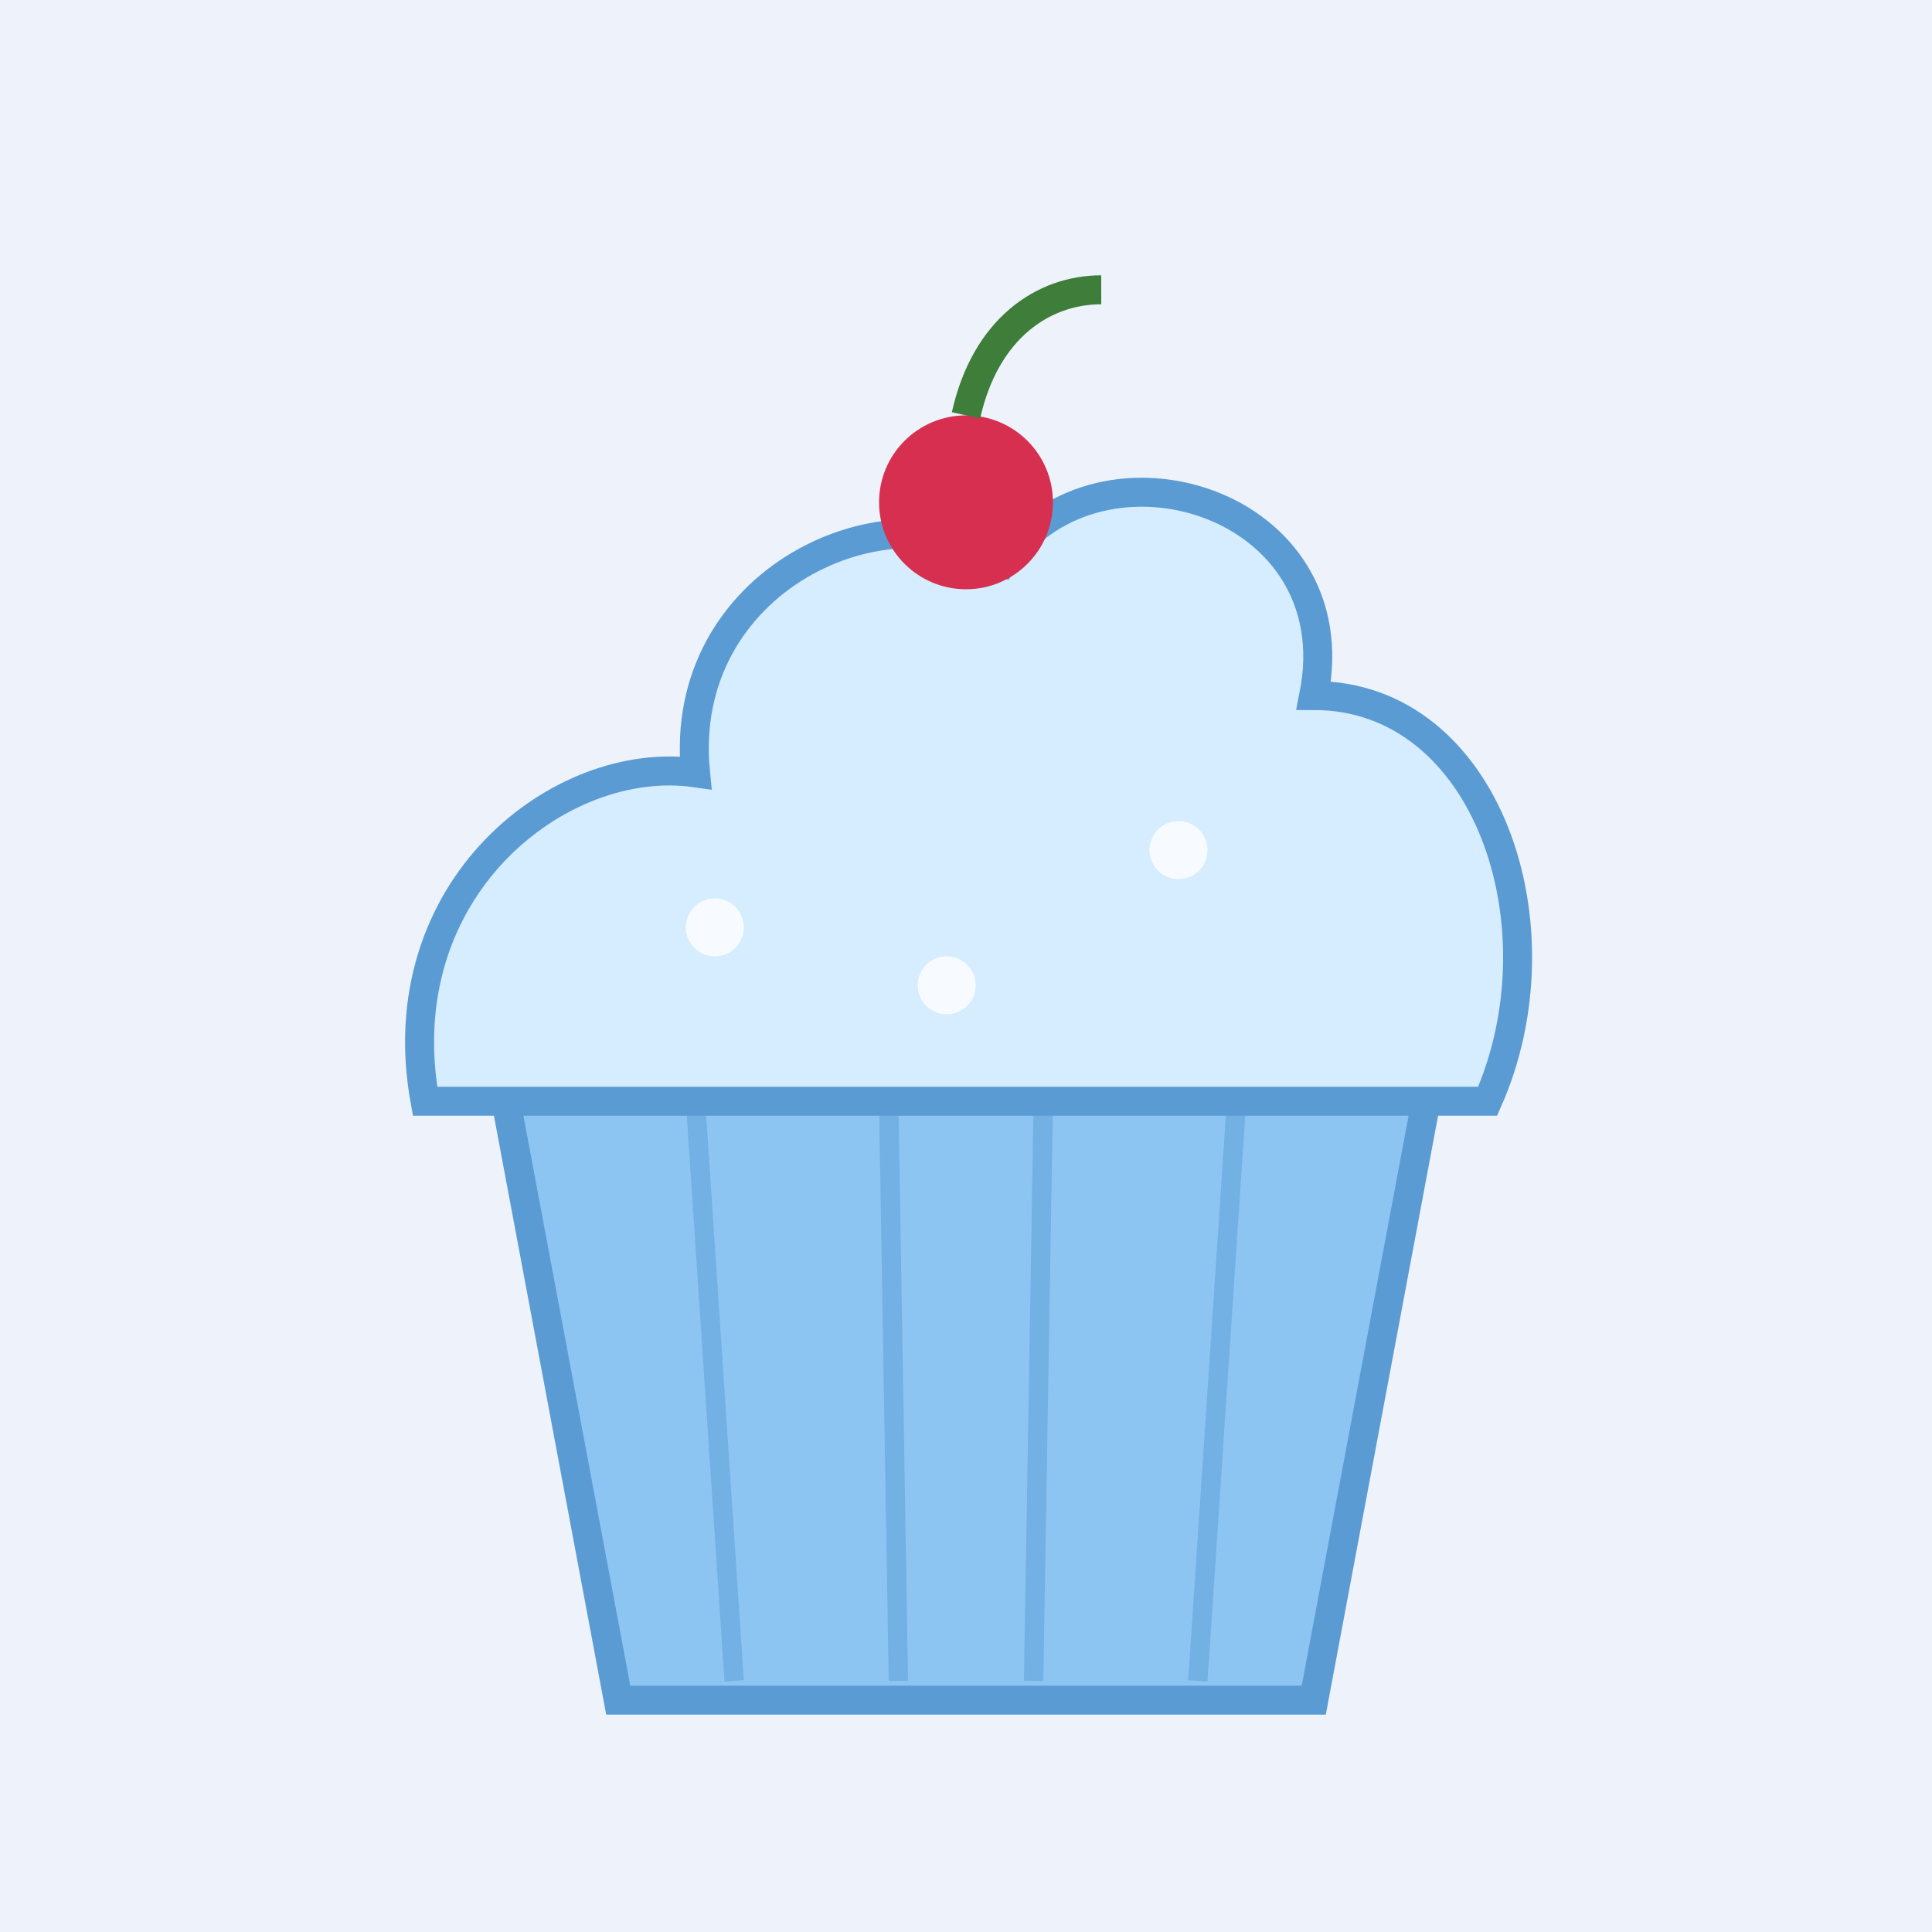
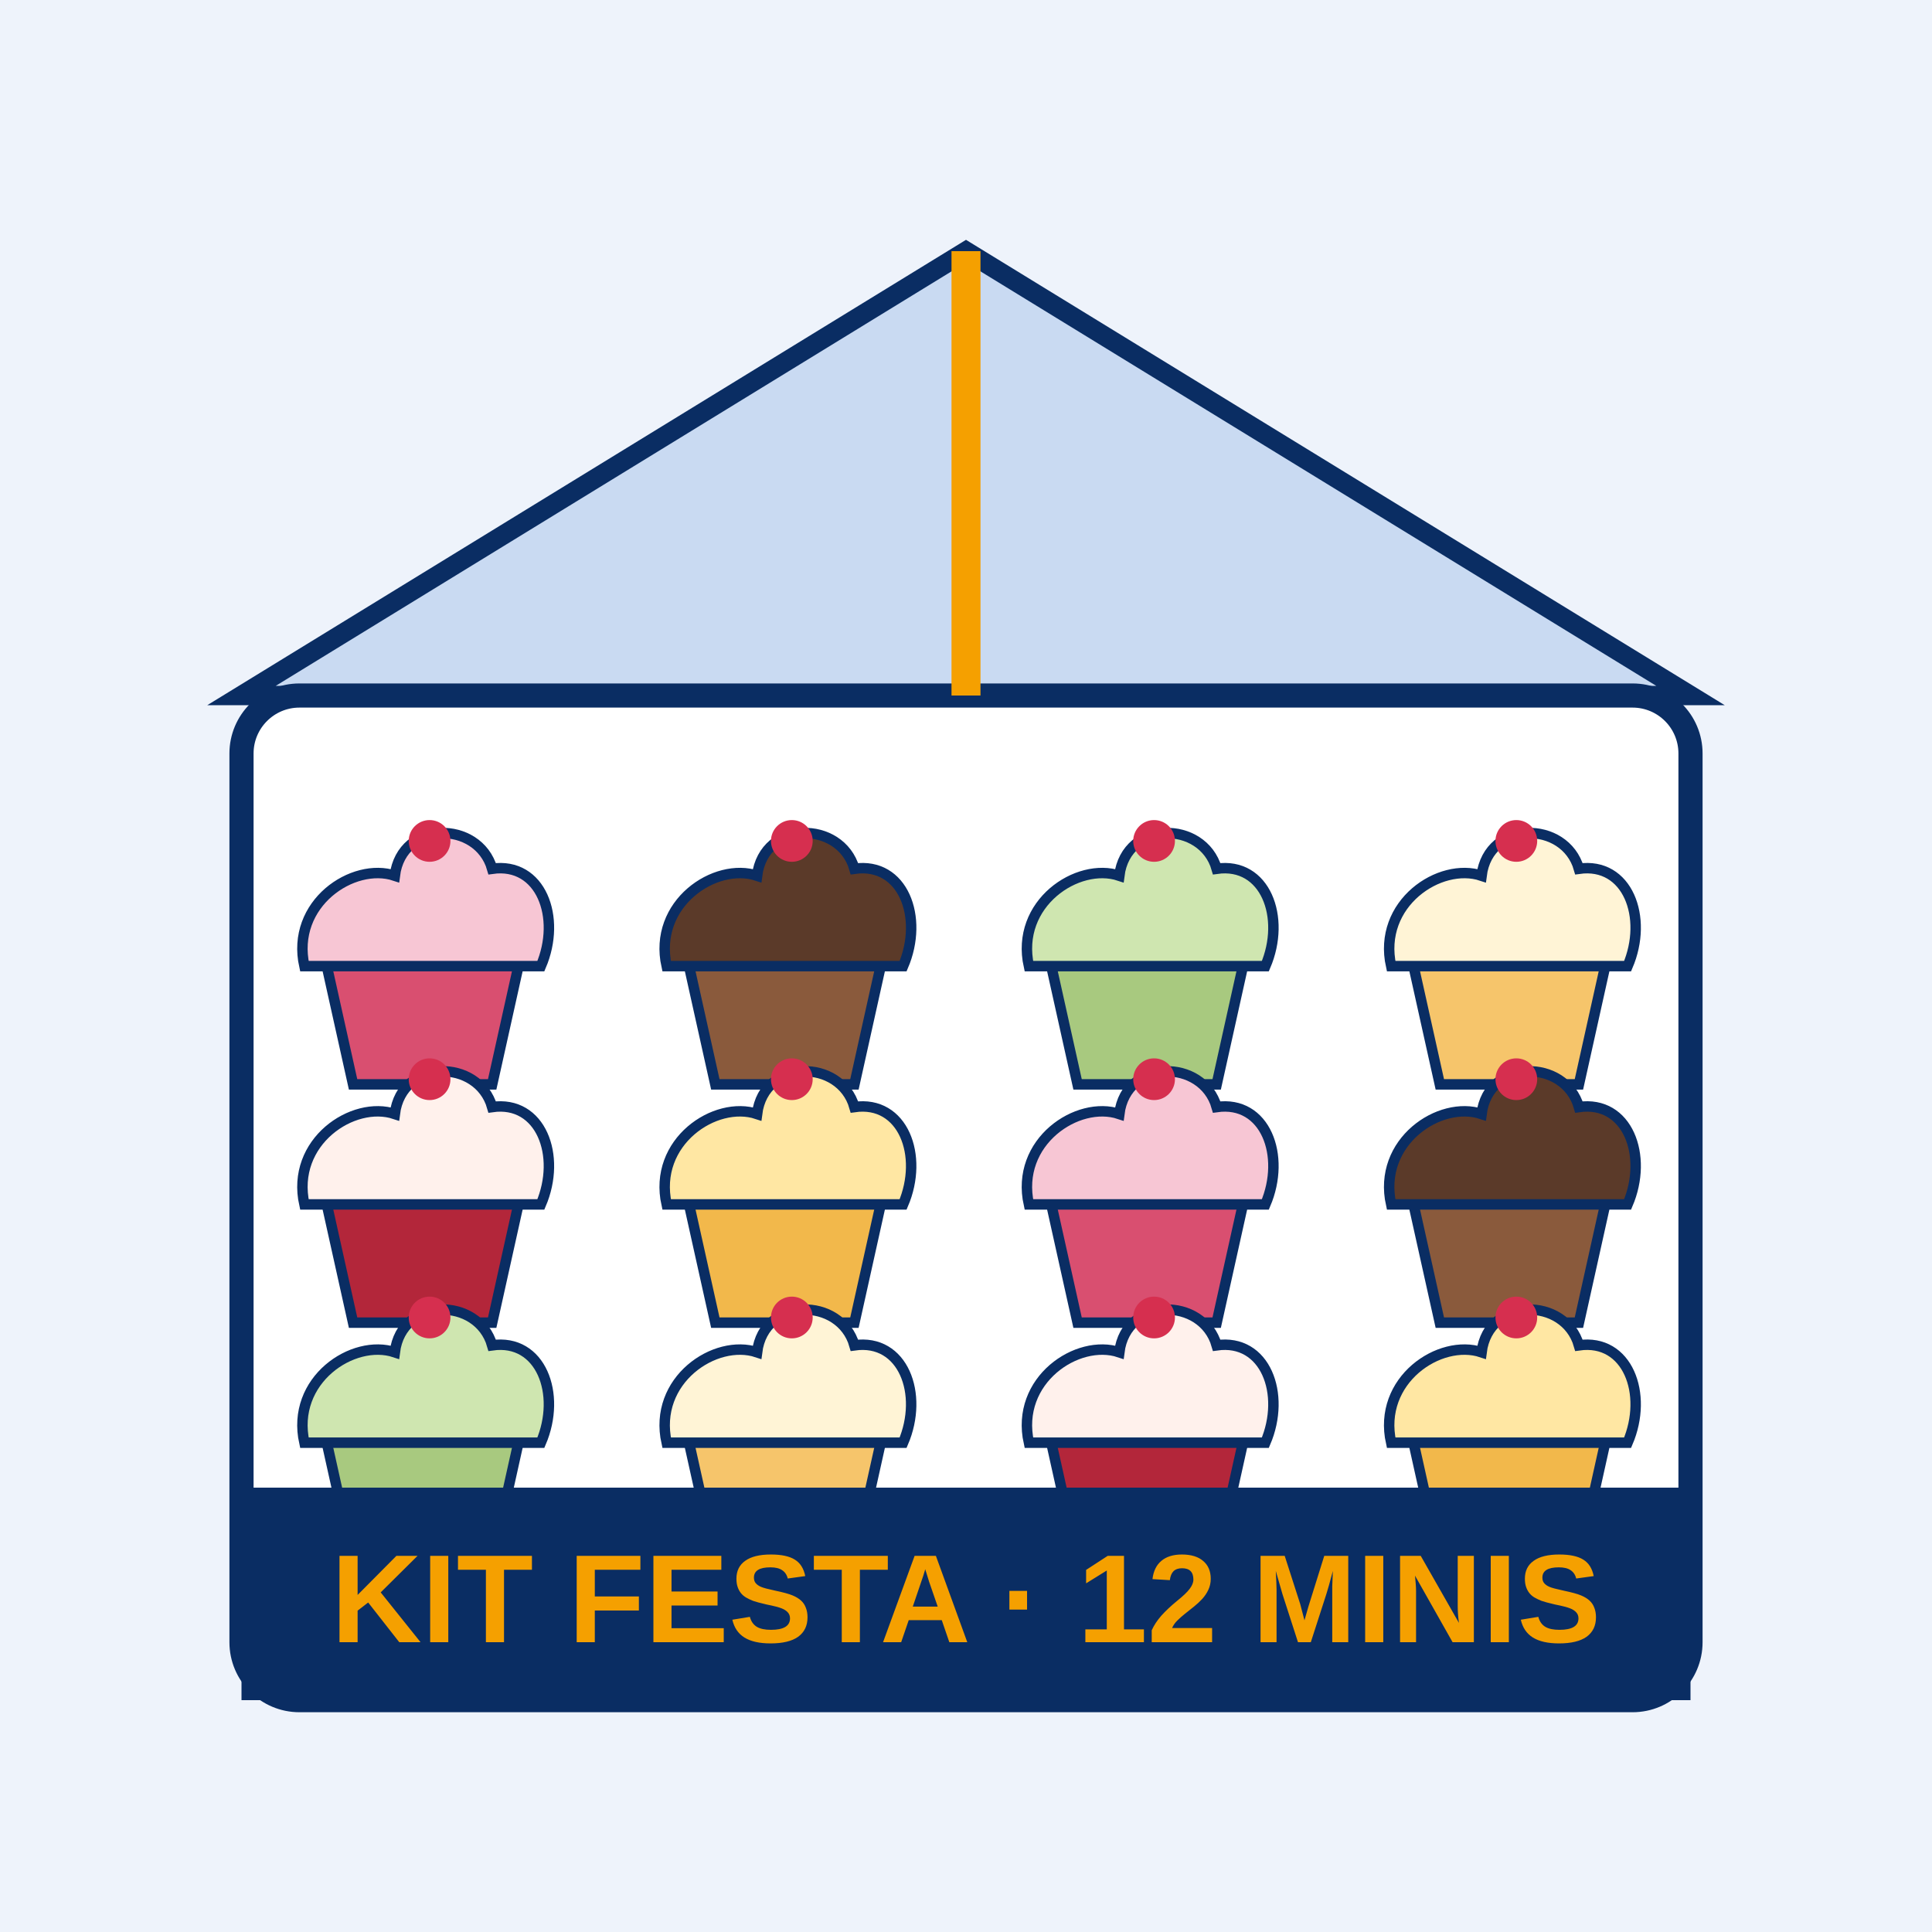
- <svg xmlns="http://www.w3.org/2000/svg" viewBox="0 0 200 200" role="img" aria-label="Ilustração de cupcake kit-festa">
+ <svg xmlns="http://www.w3.org/2000/svg" viewBox="0 0 200 200" role="img" aria-label="KIT FESTA · 12 MINIS">
  <rect width="200" height="200" fill="#eef3fb" />
-   <path d="M52 112 L148 112 L136 176 L64 176 Z" fill="#8cc4f2" stroke="#5a9bd4" stroke-width="3" />
-   <path d="M72 114 L76 174 M92 114 L93 174 M108 114 L107 174 M128 114 L124 174" stroke="#5a9bd4" stroke-width="2" opacity=".5" />
-   <path d="M44 114 C40 92 58 78 72 80 C70 60 92 50 104 58 C114 44 140 52 136 72 C154 72 162 96 154 114 Z" fill="#d6ecff" stroke="#5a9bd4" stroke-width="3" />
-   <circle cx="100" cy="52" r="9" fill="#d62f4f" />
-   <path d="M100 43 C102 34 108 30 114 30" stroke="#3f7d3a" stroke-width="3" fill="none" />
-   <circle cx="74" cy="96" r="3" fill="#fff" opacity=".8" />
-   <circle cx="122" cy="88" r="3" fill="#fff" opacity=".8" />
-   <circle cx="98" cy="102" r="3" fill="#fff" opacity=".8" />
+   <path d="M25 72 L100 26 L175 72 Z" fill="#c9daf2" stroke="#0a2d63" stroke-width="2" />
+   <rect x="25" y="72" width="150" height="104" rx="6" fill="#ffffff" stroke="#0a2d63" stroke-width="2.5" />
+   <g transform="translate(43.75 96.41333) scale(0.72)">
+     <path d="M-14 4 L14 4 L10 22 L-10 22 Z" fill="#d94f70" stroke="#0a2d63" stroke-width="1.5" />
+     <path d="M-17 5 C-19 -4 -10 -10 -4 -8 C-3 -16 8 -16 10 -9 C17 -10 20 -2 17 5 Z" fill="#f7c6d4" stroke="#0a2d63" stroke-width="1.5" />
+     <circle cx="1" cy="-13" r="3" fill="#d62f4f" />
+   </g>
+   <g transform="translate(81.25 96.41333) scale(0.72)">
+     <path d="M-14 4 L14 4 L10 22 L-10 22 Z" fill="#8a5a3c" stroke="#0a2d63" stroke-width="1.5" />
+     <path d="M-17 5 C-19 -4 -10 -10 -4 -8 C-3 -16 8 -16 10 -9 C17 -10 20 -2 17 5 Z" fill="#5b3a29" stroke="#0a2d63" stroke-width="1.5" />
+     <circle cx="1" cy="-13" r="3" fill="#d62f4f" />
+   </g>
+   <g transform="translate(118.75 96.41333) scale(0.72)">
+     <path d="M-14 4 L14 4 L10 22 L-10 22 Z" fill="#a8c97f" stroke="#0a2d63" stroke-width="1.5" />
+     <path d="M-17 5 C-19 -4 -10 -10 -4 -8 C-3 -16 8 -16 10 -9 C17 -10 20 -2 17 5 Z" fill="#cfe6b0" stroke="#0a2d63" stroke-width="1.5" />
+     <circle cx="1" cy="-13" r="3" fill="#d62f4f" />
+   </g>
+   <g transform="translate(156.25 96.41333) scale(0.72)">
+     <path d="M-14 4 L14 4 L10 22 L-10 22 Z" fill="#f6c56b" stroke="#0a2d63" stroke-width="1.5" />
+     <path d="M-17 5 C-19 -4 -10 -10 -4 -8 C-3 -16 8 -16 10 -9 C17 -10 20 -2 17 5 Z" fill="#fff4d6" stroke="#0a2d63" stroke-width="1.5" />
+     <circle cx="1" cy="-13" r="3" fill="#d62f4f" />
+   </g>
+   <g transform="translate(43.75 121.08) scale(0.72)">
+     <path d="M-14 4 L14 4 L10 22 L-10 22 Z" fill="#b3263a" stroke="#0a2d63" stroke-width="1.5" />
+     <path d="M-17 5 C-19 -4 -10 -10 -4 -8 C-3 -16 8 -16 10 -9 C17 -10 20 -2 17 5 Z" fill="#fff1ec" stroke="#0a2d63" stroke-width="1.5" />
+     <circle cx="1" cy="-13" r="3" fill="#d62f4f" />
+   </g>
+   <g transform="translate(81.25 121.08) scale(0.72)">
+     <path d="M-14 4 L14 4 L10 22 L-10 22 Z" fill="#f2b84b" stroke="#0a2d63" stroke-width="1.5" />
+     <path d="M-17 5 C-19 -4 -10 -10 -4 -8 C-3 -16 8 -16 10 -9 C17 -10 20 -2 17 5 Z" fill="#ffe7a3" stroke="#0a2d63" stroke-width="1.5" />
+     <circle cx="1" cy="-13" r="3" fill="#d62f4f" />
+   </g>
+   <g transform="translate(118.75 121.08) scale(0.72)">
+     <path d="M-14 4 L14 4 L10 22 L-10 22 Z" fill="#d94f70" stroke="#0a2d63" stroke-width="1.5" />
+     <path d="M-17 5 C-19 -4 -10 -10 -4 -8 C-3 -16 8 -16 10 -9 C17 -10 20 -2 17 5 Z" fill="#f7c6d4" stroke="#0a2d63" stroke-width="1.5" />
+     <circle cx="1" cy="-13" r="3" fill="#d62f4f" />
+   </g>
+   <g transform="translate(156.25 121.08) scale(0.72)">
+     <path d="M-14 4 L14 4 L10 22 L-10 22 Z" fill="#8a5a3c" stroke="#0a2d63" stroke-width="1.5" />
+     <path d="M-17 5 C-19 -4 -10 -10 -4 -8 C-3 -16 8 -16 10 -9 C17 -10 20 -2 17 5 Z" fill="#5b3a29" stroke="#0a2d63" stroke-width="1.5" />
+     <circle cx="1" cy="-13" r="3" fill="#d62f4f" />
+   </g>
+   <g transform="translate(43.75 145.7467) scale(0.72)">
+     <path d="M-14 4 L14 4 L10 22 L-10 22 Z" fill="#a8c97f" stroke="#0a2d63" stroke-width="1.5" />
+     <path d="M-17 5 C-19 -4 -10 -10 -4 -8 C-3 -16 8 -16 10 -9 C17 -10 20 -2 17 5 Z" fill="#cfe6b0" stroke="#0a2d63" stroke-width="1.5" />
+     <circle cx="1" cy="-13" r="3" fill="#d62f4f" />
+   </g>
+   <g transform="translate(81.25 145.7467) scale(0.72)">
+     <path d="M-14 4 L14 4 L10 22 L-10 22 Z" fill="#f6c56b" stroke="#0a2d63" stroke-width="1.5" />
+     <path d="M-17 5 C-19 -4 -10 -10 -4 -8 C-3 -16 8 -16 10 -9 C17 -10 20 -2 17 5 Z" fill="#fff4d6" stroke="#0a2d63" stroke-width="1.5" />
+     <circle cx="1" cy="-13" r="3" fill="#d62f4f" />
+   </g>
+   <g transform="translate(118.75 145.7467) scale(0.72)">
+     <path d="M-14 4 L14 4 L10 22 L-10 22 Z" fill="#b3263a" stroke="#0a2d63" stroke-width="1.5" />
+     <path d="M-17 5 C-19 -4 -10 -10 -4 -8 C-3 -16 8 -16 10 -9 C17 -10 20 -2 17 5 Z" fill="#fff1ec" stroke="#0a2d63" stroke-width="1.5" />
+     <circle cx="1" cy="-13" r="3" fill="#d62f4f" />
+   </g>
+   <g transform="translate(156.25 145.7467) scale(0.72)">
+     <path d="M-14 4 L14 4 L10 22 L-10 22 Z" fill="#f2b84b" stroke="#0a2d63" stroke-width="1.5" />
+     <path d="M-17 5 C-19 -4 -10 -10 -4 -8 C-3 -16 8 -16 10 -9 C17 -10 20 -2 17 5 Z" fill="#ffe7a3" stroke="#0a2d63" stroke-width="1.5" />
+     <circle cx="1" cy="-13" r="3" fill="#d62f4f" />
+   </g>
+   <rect x="25" y="154" width="150" height="22" rx="0" fill="#0a2d63" />
+   <text x="100" y="170" text-anchor="middle" font-family="Arial, sans-serif" font-size="13" font-weight="700" fill="#f5a000">KIT FESTA · 12 MINIS</text>
+   <path d="M100 26 L100 72" stroke="#f5a000" stroke-width="3" />
</svg>
